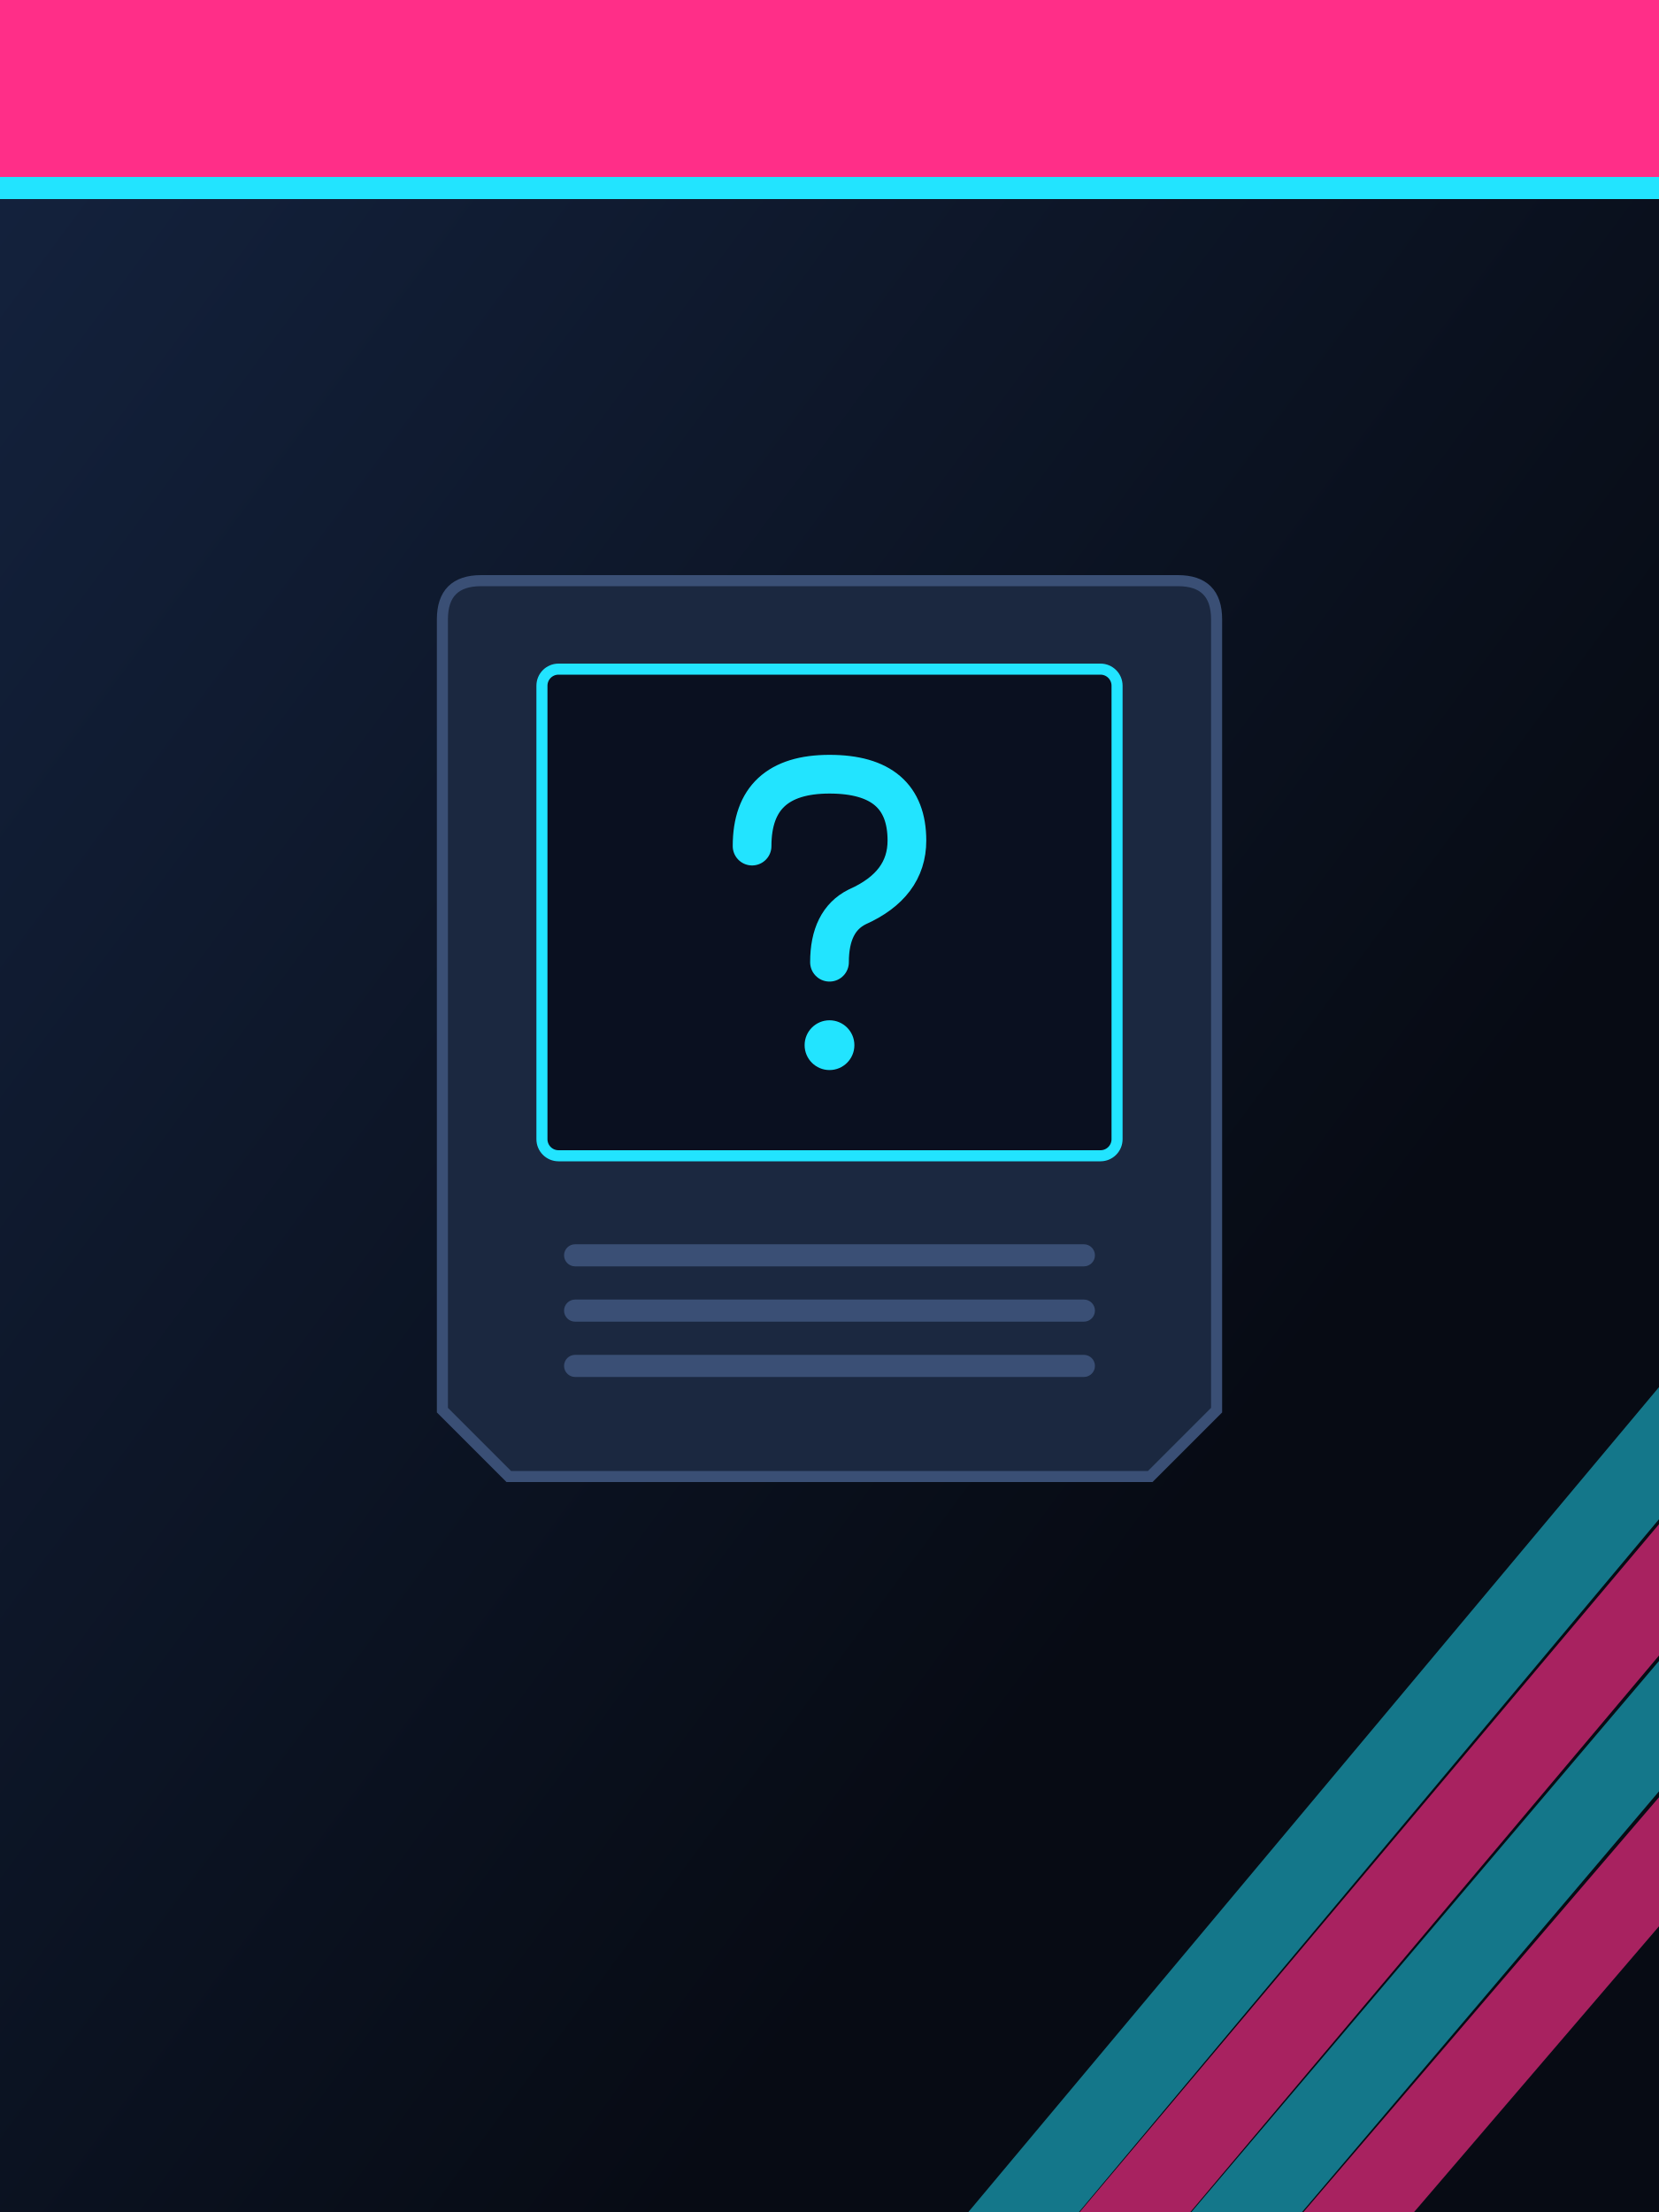
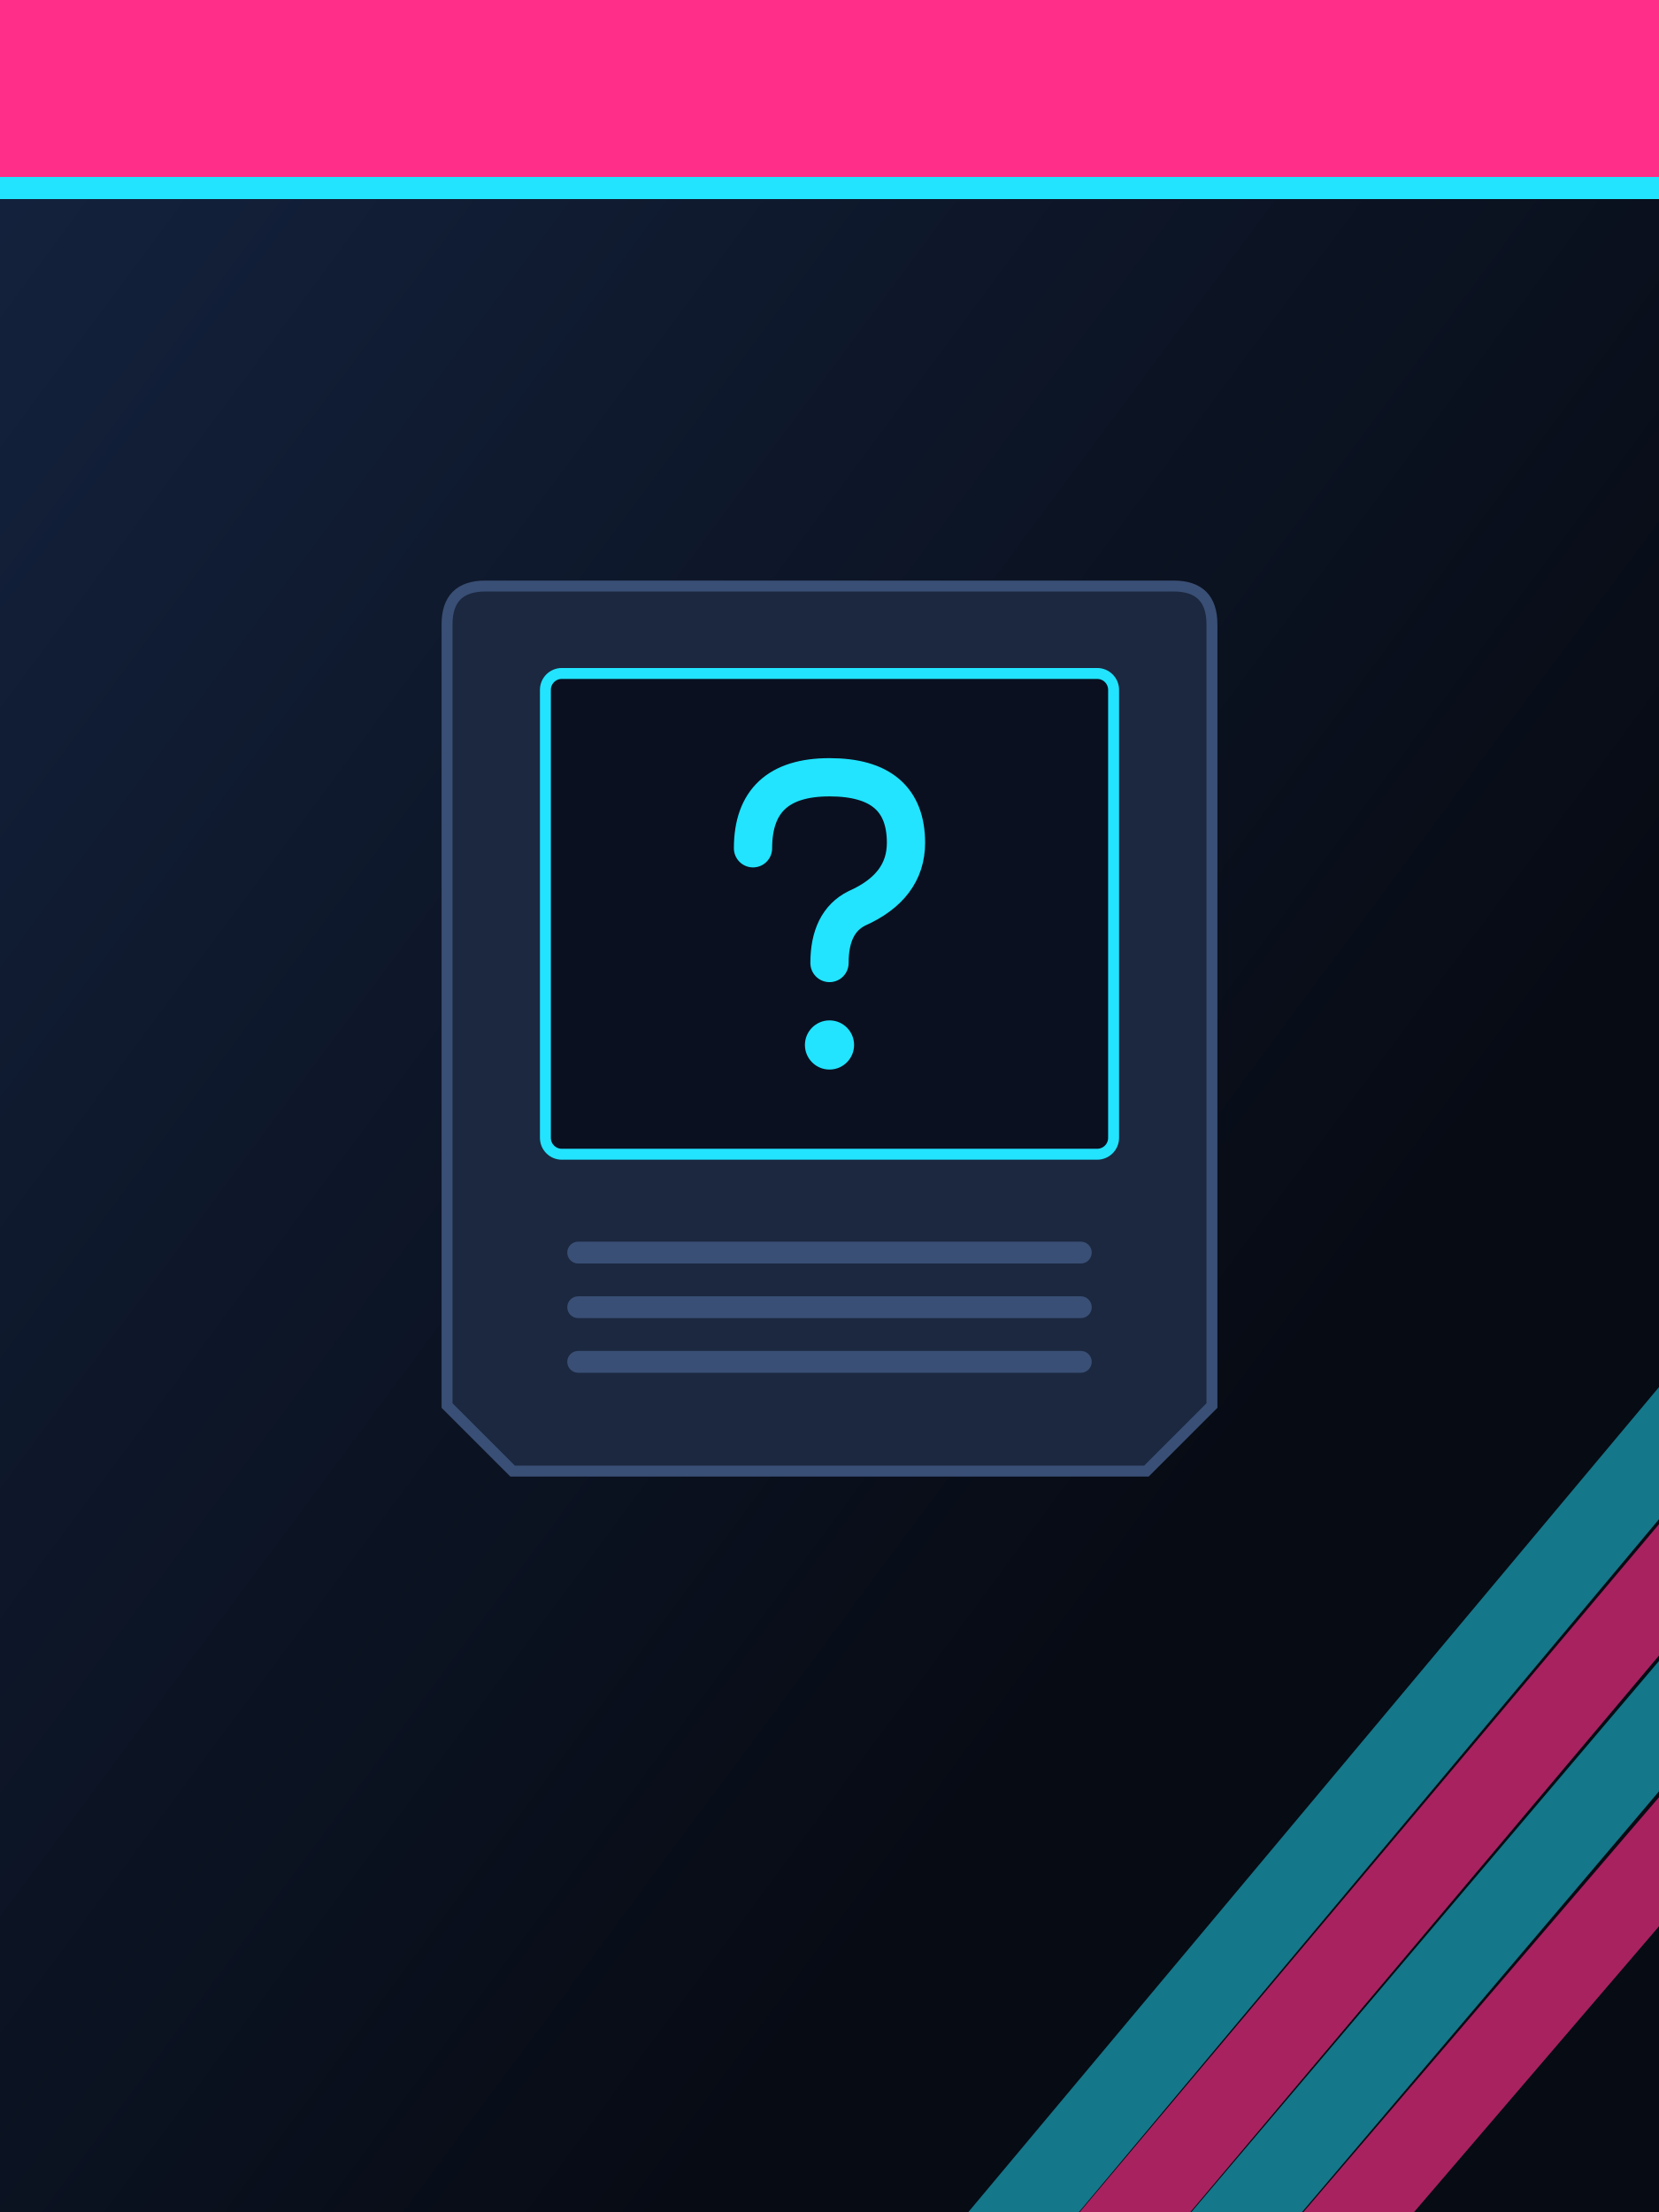
- <svg xmlns="http://www.w3.org/2000/svg" width="600" height="800" viewBox="0 0 600 800">
+ <svg xmlns="http://www.w3.org/2000/svg" width="600" height="800">
  <defs>
    <linearGradient id="bg" x1="0" y1="0" x2="1" y2="1">
      <stop offset="0" stop-color="#14233f" />
      <stop offset="0.7" stop-color="#070b14" />
    </linearGradient>
-     <clipPath id="box">
-       <rect width="600" height="800" />
-     </clipPath>
  </defs>
-   <rect width="600" height="800" fill="url(#bg)" />
-   <g clip-path="url(#box)" fill="#22e4ff" opacity="0.5">
-     <path d="M660 430 L700 430 L340 860 L300 860 Z" />
-     <path d="M660 530 L700 530 L420 860 L380 860 Z" />
-   </g>
-   <g clip-path="url(#box)" fill="#ff2e88" opacity="0.65">
-     <path d="M660 480 L700 480 L380 860 L340 860 Z" />
-     <path d="M660 580 L700 580 L460 860 L420 860 Z" />
-   </g>
-   <rect width="600" height="64" fill="#ff2e88" />
-   <rect y="64" width="600" height="8" fill="#22e4ff" />
-   <g transform="translate(160 210)">
+   <rect width="100%" height="100%" fill="url(#bg)" />
+   <svg x="40%" y="45%" width="60%" height="55%" viewBox="240 360 360 440" preserveAspectRatio="xMaxYMax slice">
+     <g fill="#22e4ff" opacity="0.5">
+       <path d="M660 430 L700 430 L340 860 L300 860 Z" />
+       <path d="M660 530 L700 530 L420 860 L380 860 Z" />
+     </g>
+     <g fill="#ff2e88" opacity="0.65">
+       <path d="M660 480 L700 480 L380 860 L340 860 Z" />
+       <path d="M660 580 L700 580 L460 860 L420 860 Z" />
+     </g>
+   </svg>
+   <svg width="100%" height="9%" viewBox="0 0 600 72" preserveAspectRatio="none">
+     <rect width="600" height="64" fill="#ff2e88" />
+     <rect y="64" width="600" height="8" fill="#22e4ff" />
+   </svg>
+   <svg y="26%" width="100%" height="41%" viewBox="-4 -4 288 332">
    <path d="M14 0 H266 Q280 0 280 14 V300 L256 324 H24 L0 300 V14 Q0 0 14 0 Z" fill="#1b2840" stroke="#3a4f75" stroke-width="4" />
    <rect x="36" y="32" width="208" height="176" rx="6" fill="#0a1020" stroke="#22e4ff" stroke-width="4" />
    <path d="M112 96 Q112 70 140 70 Q168 70 168 94 Q168 110 150 118 Q140 123 140 138" fill="none" stroke="#22e4ff" stroke-width="14" stroke-linecap="round" />
    <circle cx="140" cy="168" r="9" fill="#22e4ff" />
    <g fill="#3a4f75">
      <rect x="44" y="240" width="192" height="8" rx="4" />
      <rect x="44" y="260" width="192" height="8" rx="4" />
      <rect x="44" y="280" width="192" height="8" rx="4" />
    </g>
-   </g>
+   </svg>
</svg>
